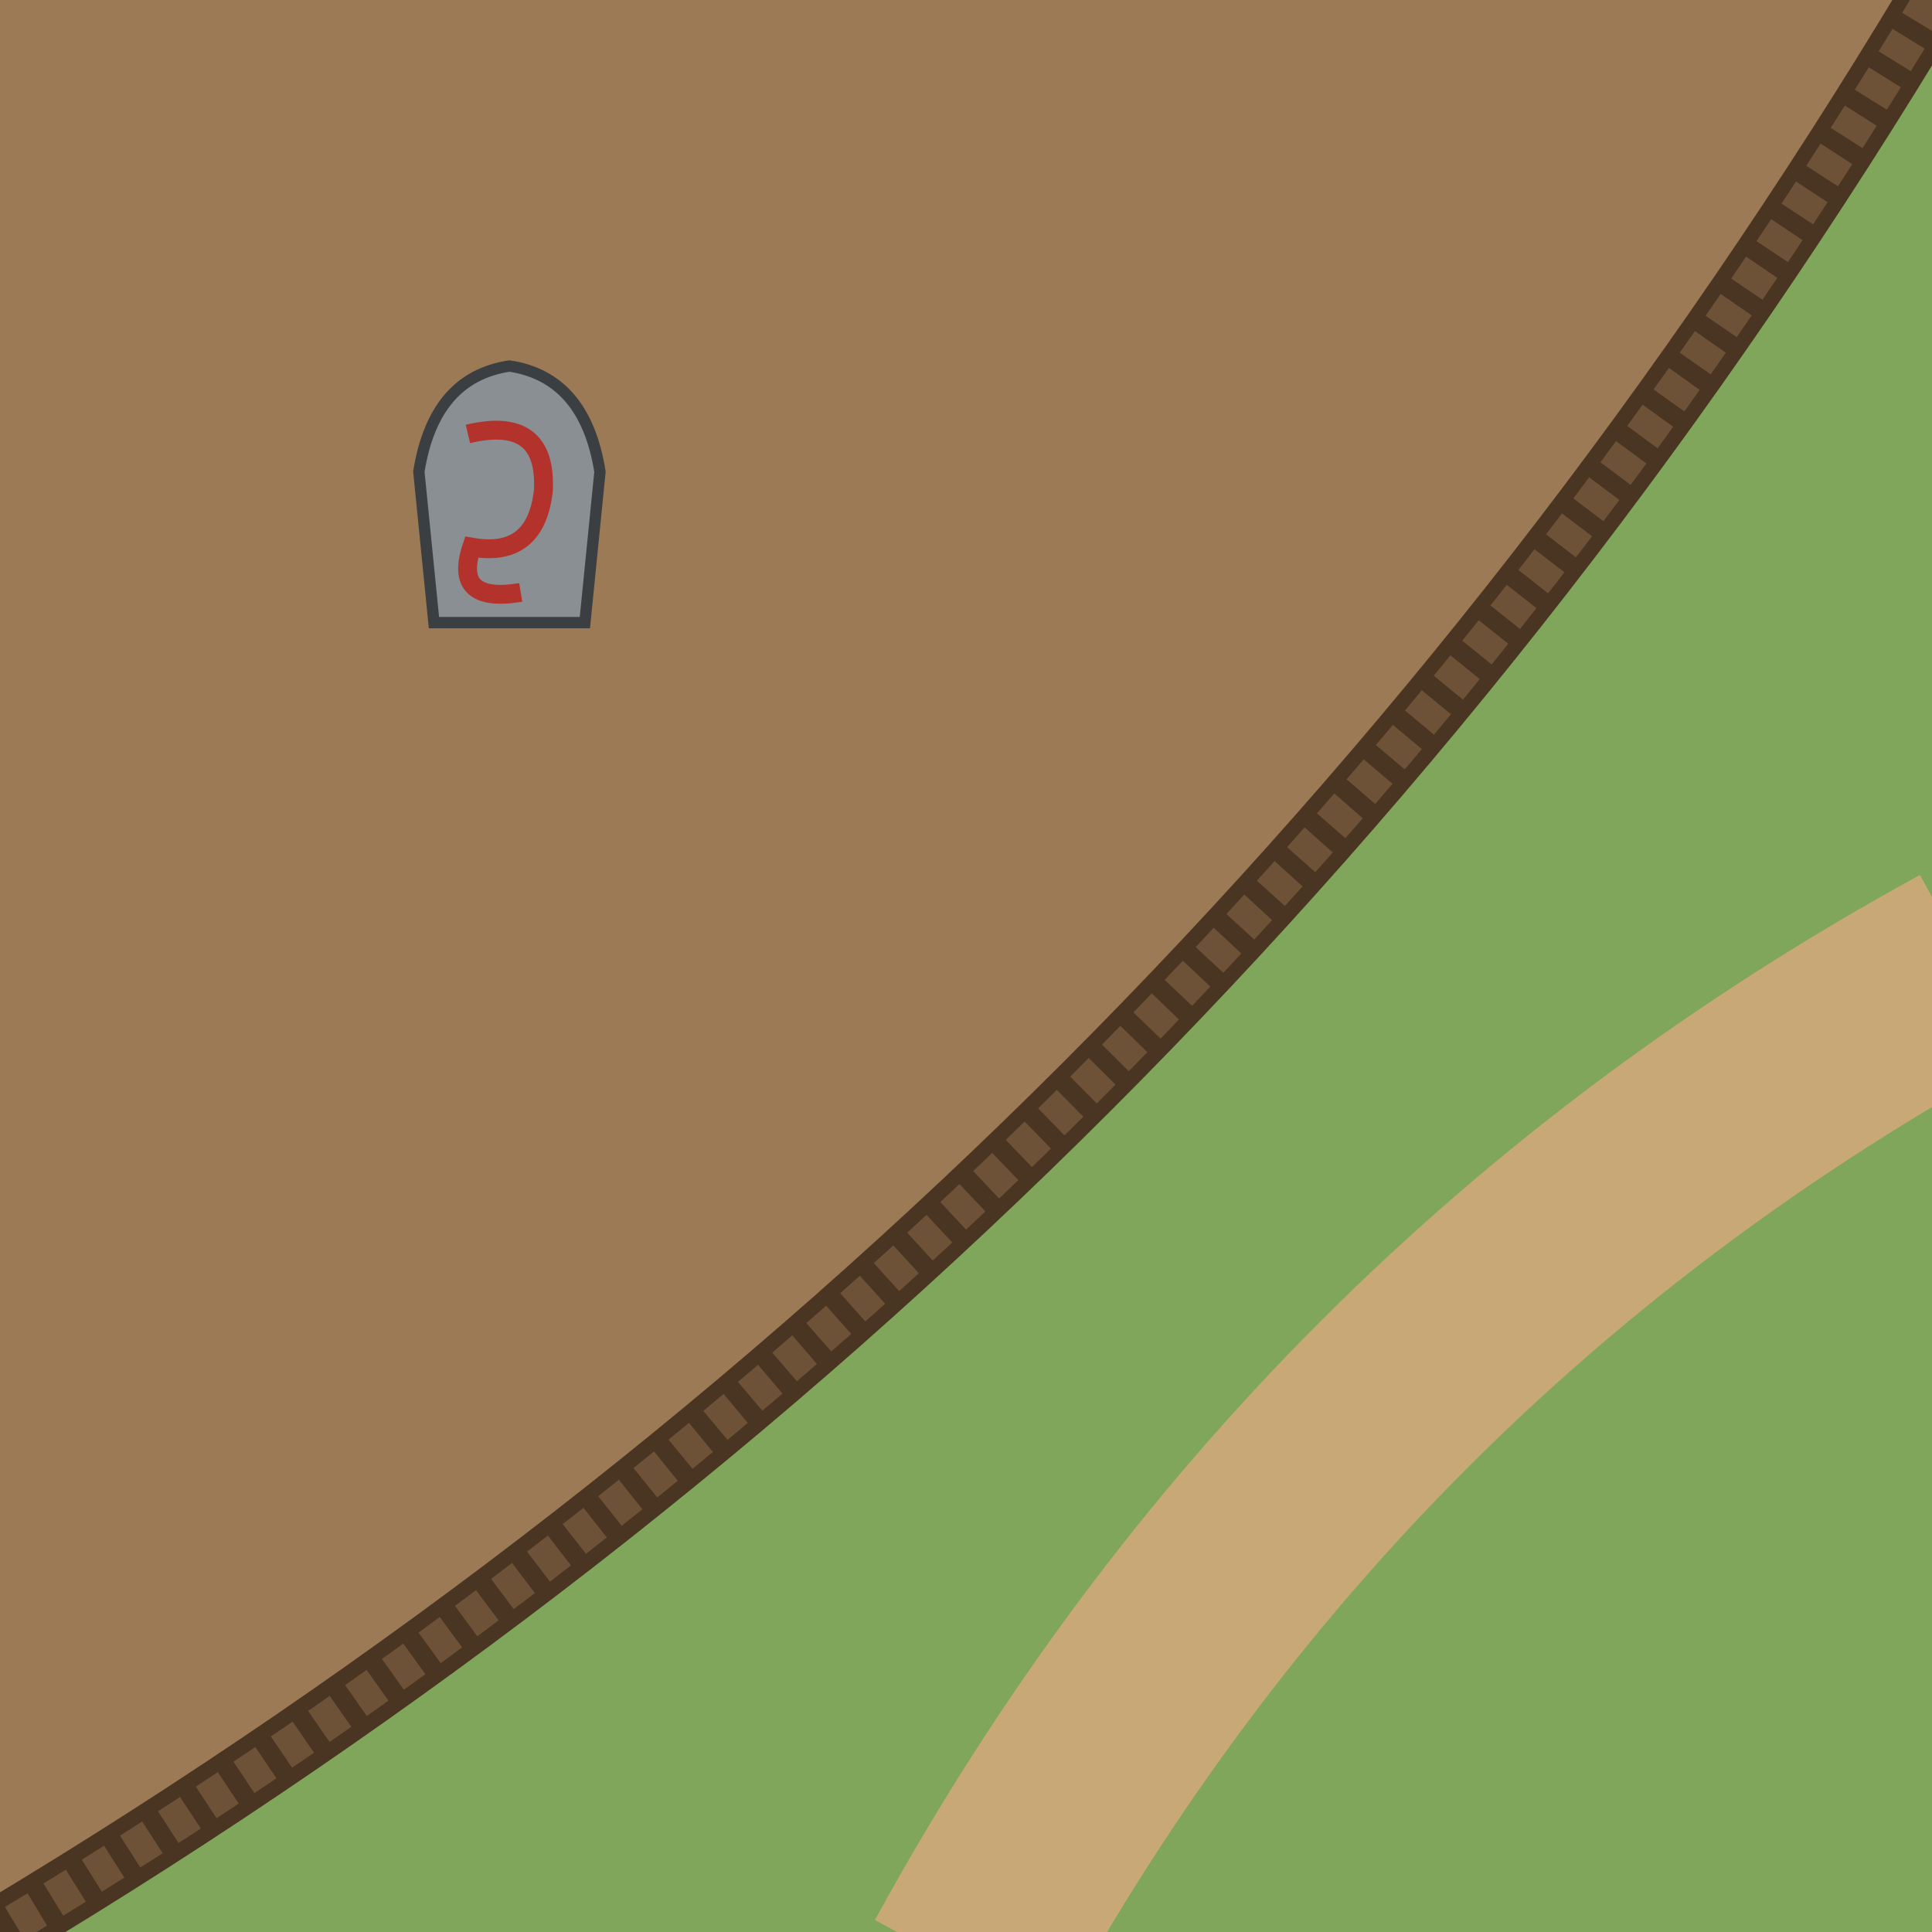
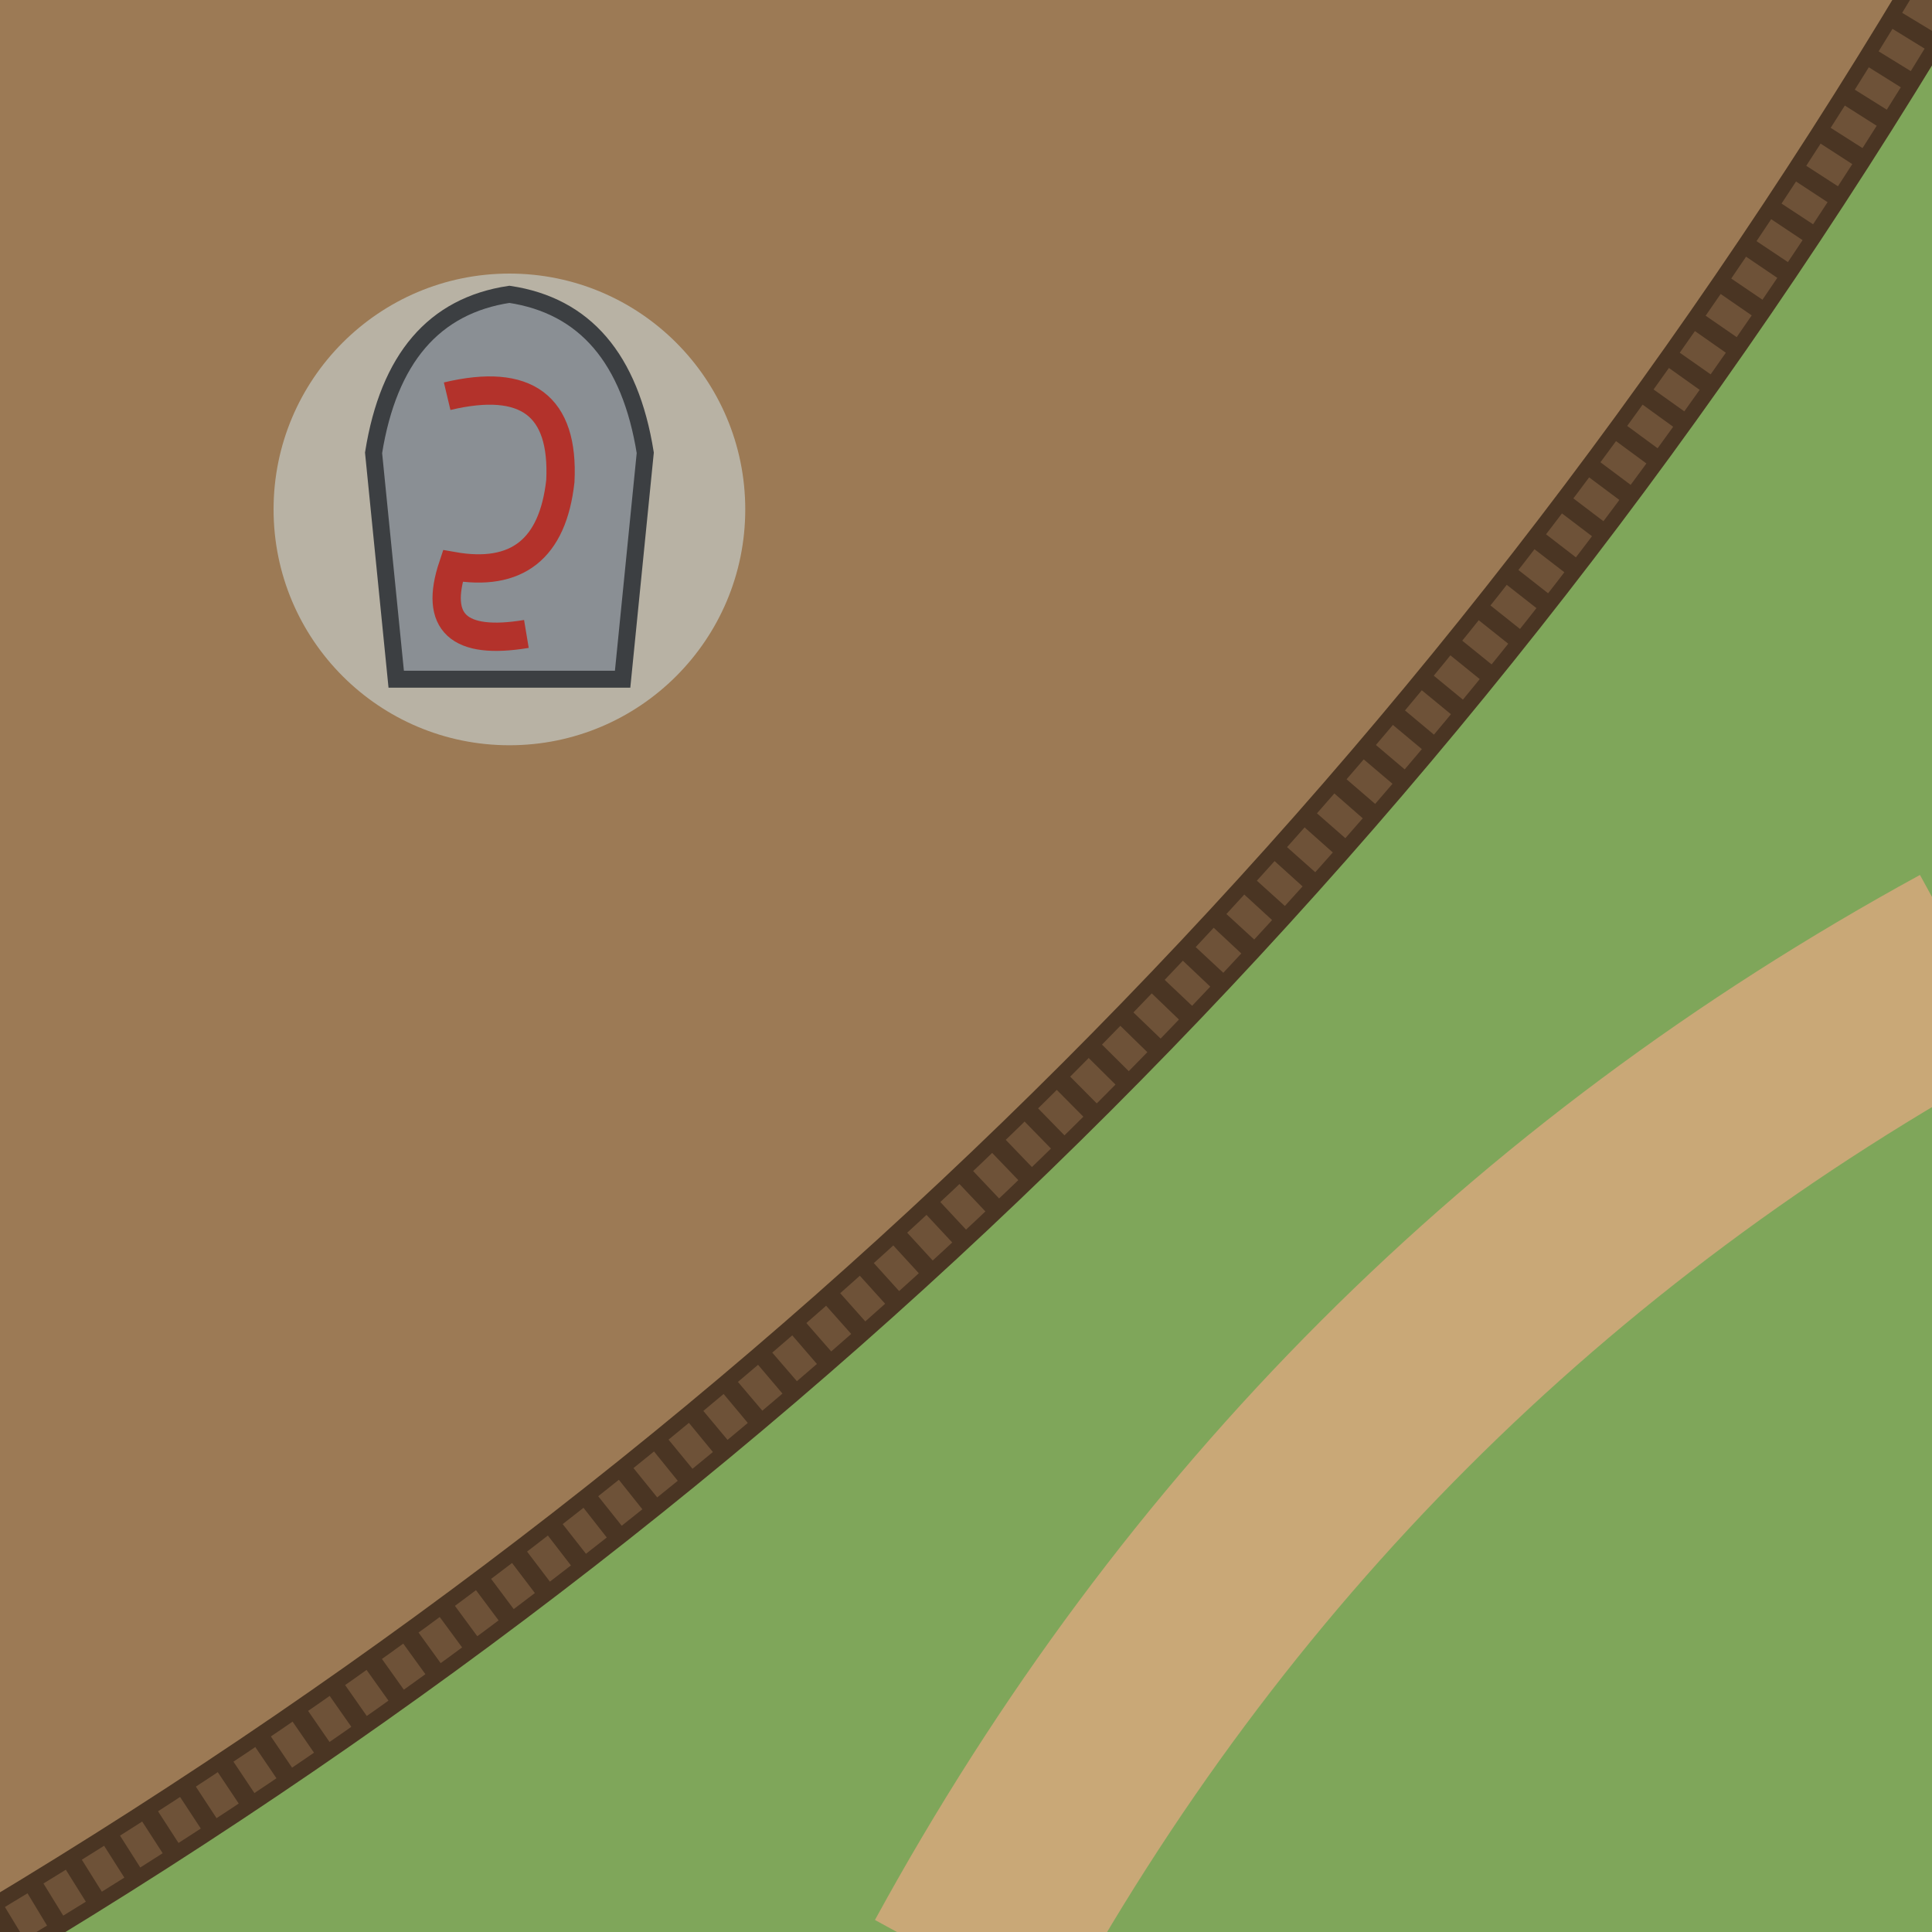
<svg xmlns="http://www.w3.org/2000/svg" width="1024" height="1024" viewBox="0 0 1024 1024">
  <rect width="1024" height="1024" fill="#7fa65a" />
  <path d="M0 0 L1024 0 Q640 640 0 1024 Z" fill="#9c7a55" />
  <path d="M1044 512 Q700 700 512 1044" fill="none" stroke="#c9a877" stroke-width="110" />
  <path d="M1024 0 Q640 640 0 1024" fill="none" stroke="#4a3523" stroke-width="36" />
  <path d="M1024 0 Q640 640 0 1024" fill="none" stroke="#6e5238" stroke-width="20" stroke-dasharray="14 10" />
  <g transform="translate(270 270)">
-     <path d="M-40 60 L-48 -20 Q-40 -70 0 -76 Q40 -70 48 -20 L40 60 Z" fill="#8a8f94" stroke="#3c3f42" stroke-width="6" />
-     <path d="M-22 -40 Q20 -50 18 -10 Q14 26 -20 20 Q-30 50 6 44" fill="none" stroke="#b3322b" stroke-width="10" />
+     <circle r="125" fill="#b8b2a4" />
+     <g transform="scale(1.5)">
+       <path d="M-40 60 L-48 -20 Q-40 -70 0 -76 Q40 -70 48 -20 L40 60 Z" fill="#8a8f94" stroke="#3c3f42" stroke-width="6" />
+       <path d="M-22 -40 Q20 -50 18 -10 Q14 26 -20 20 Q-30 50 6 44" fill="none" stroke="#b3322b" stroke-width="10" />
+     </g>
  </g>
</svg>
